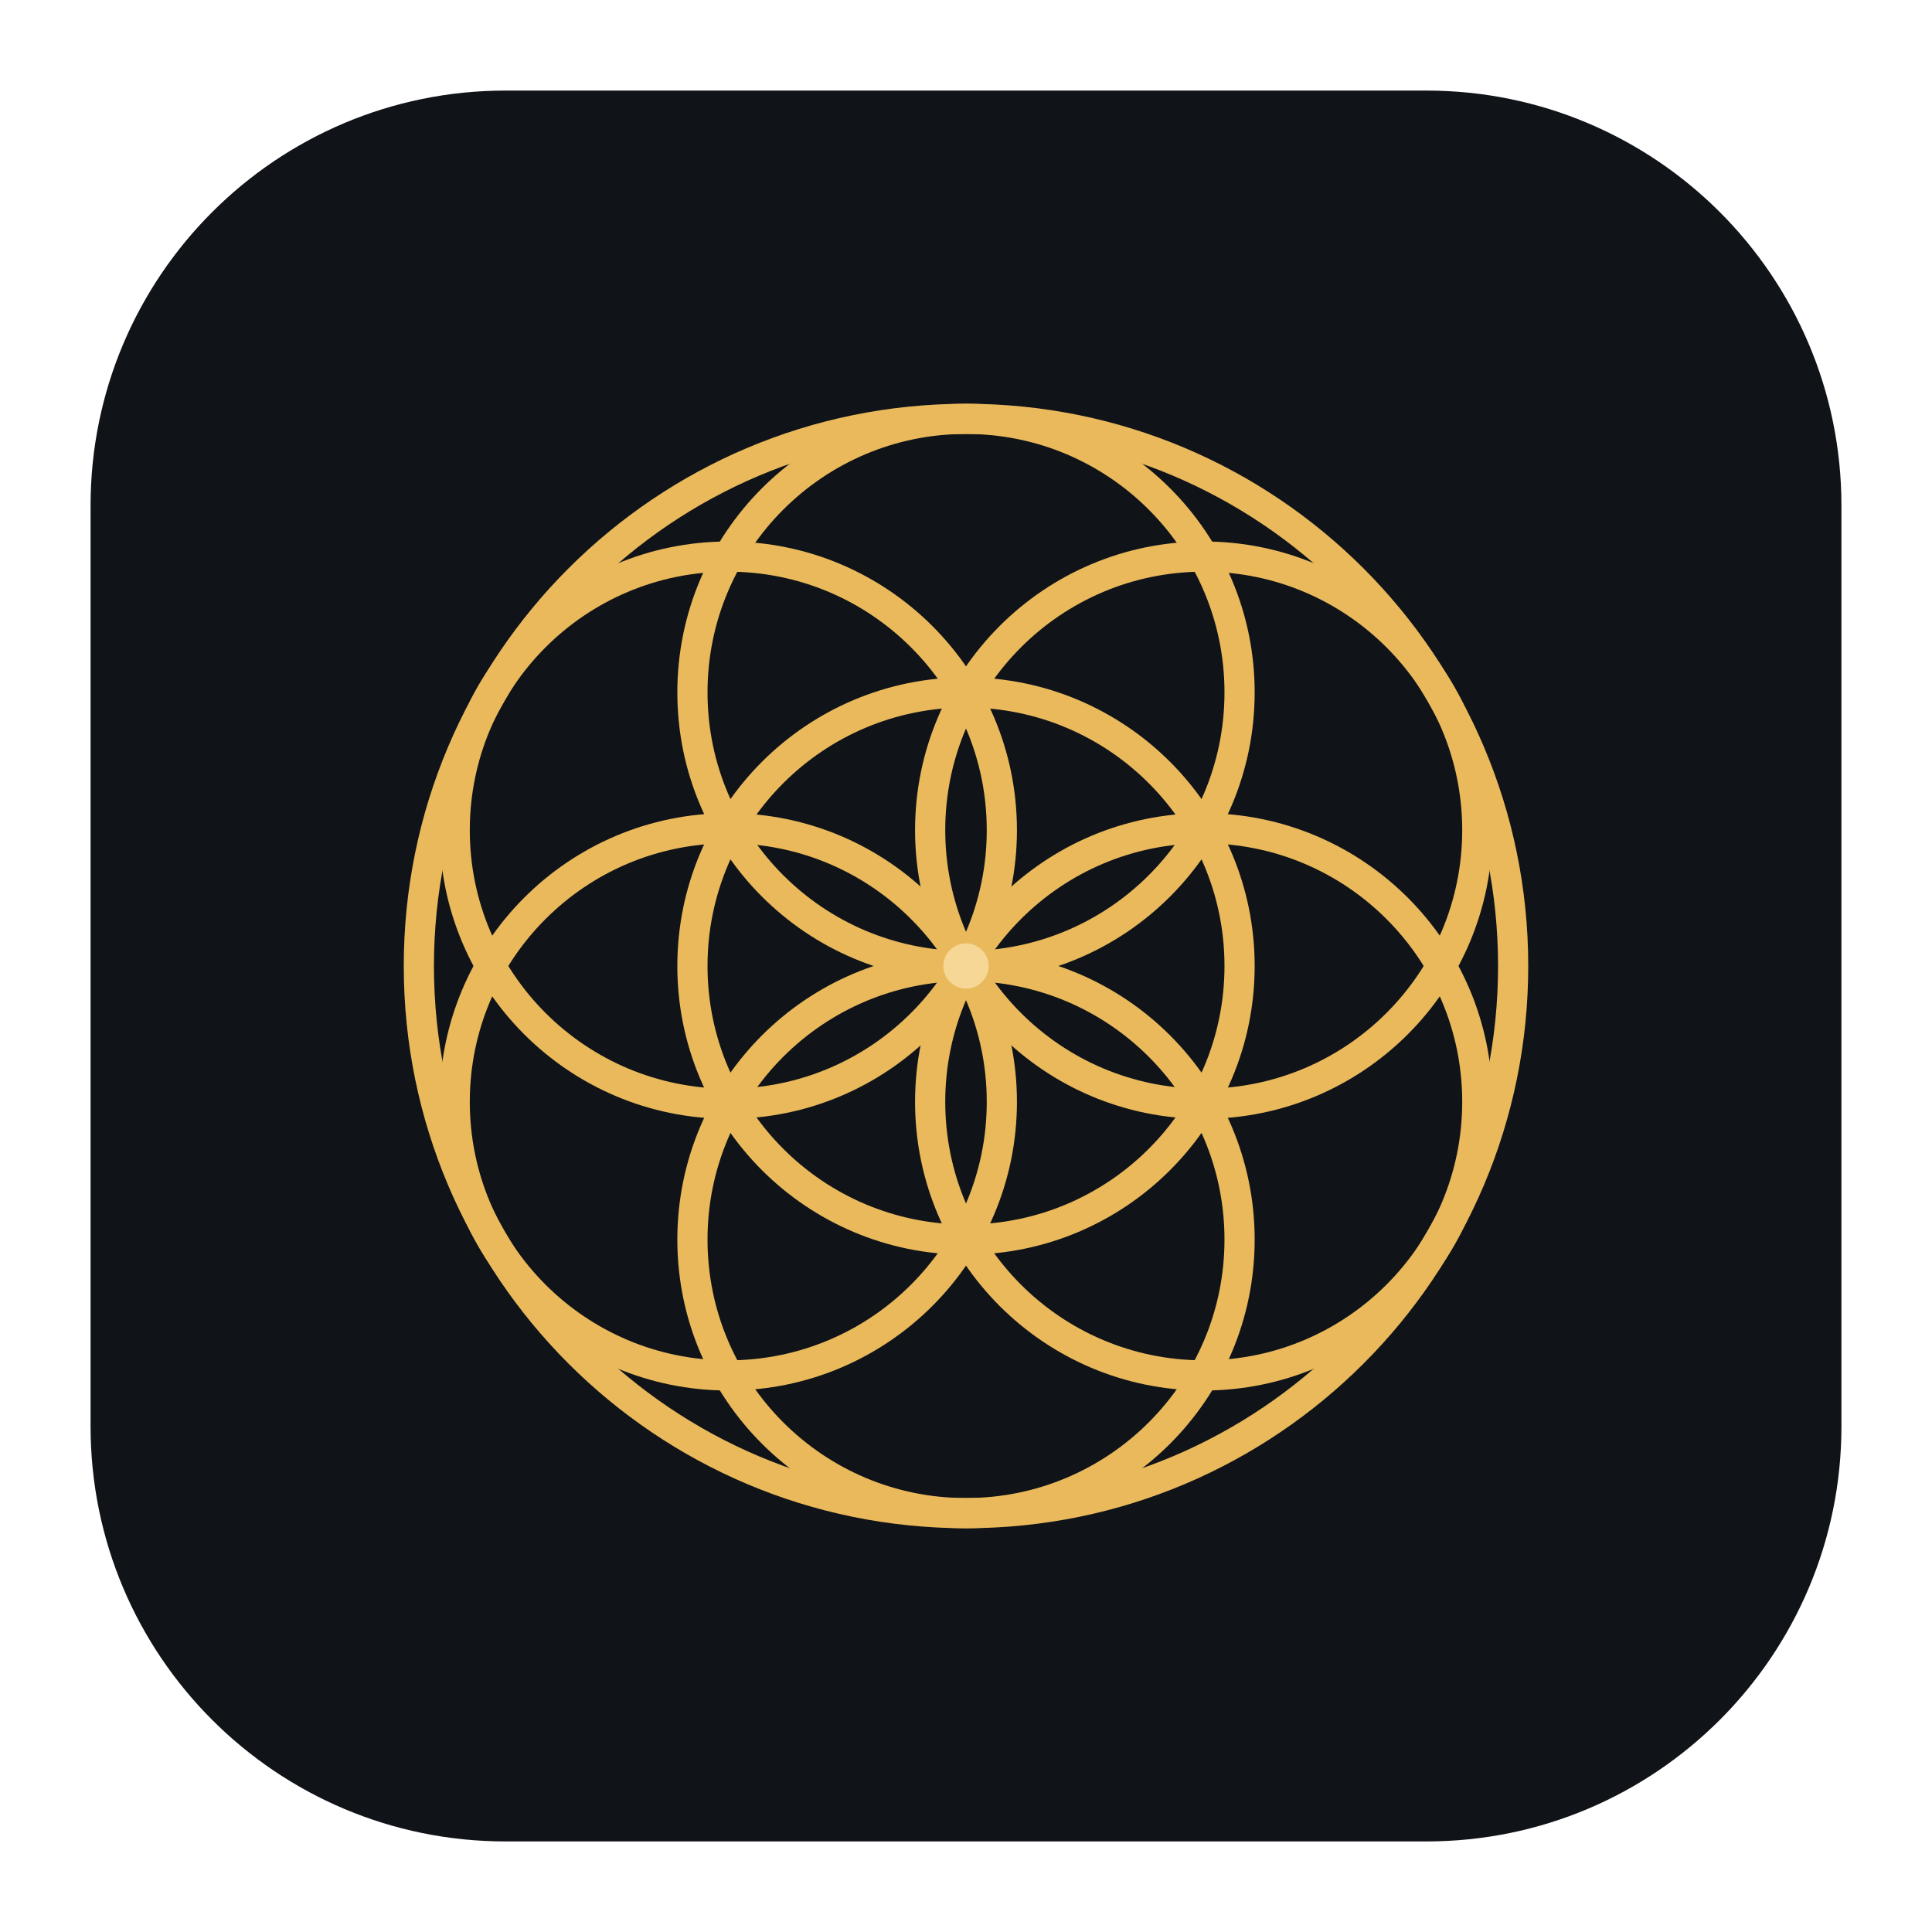
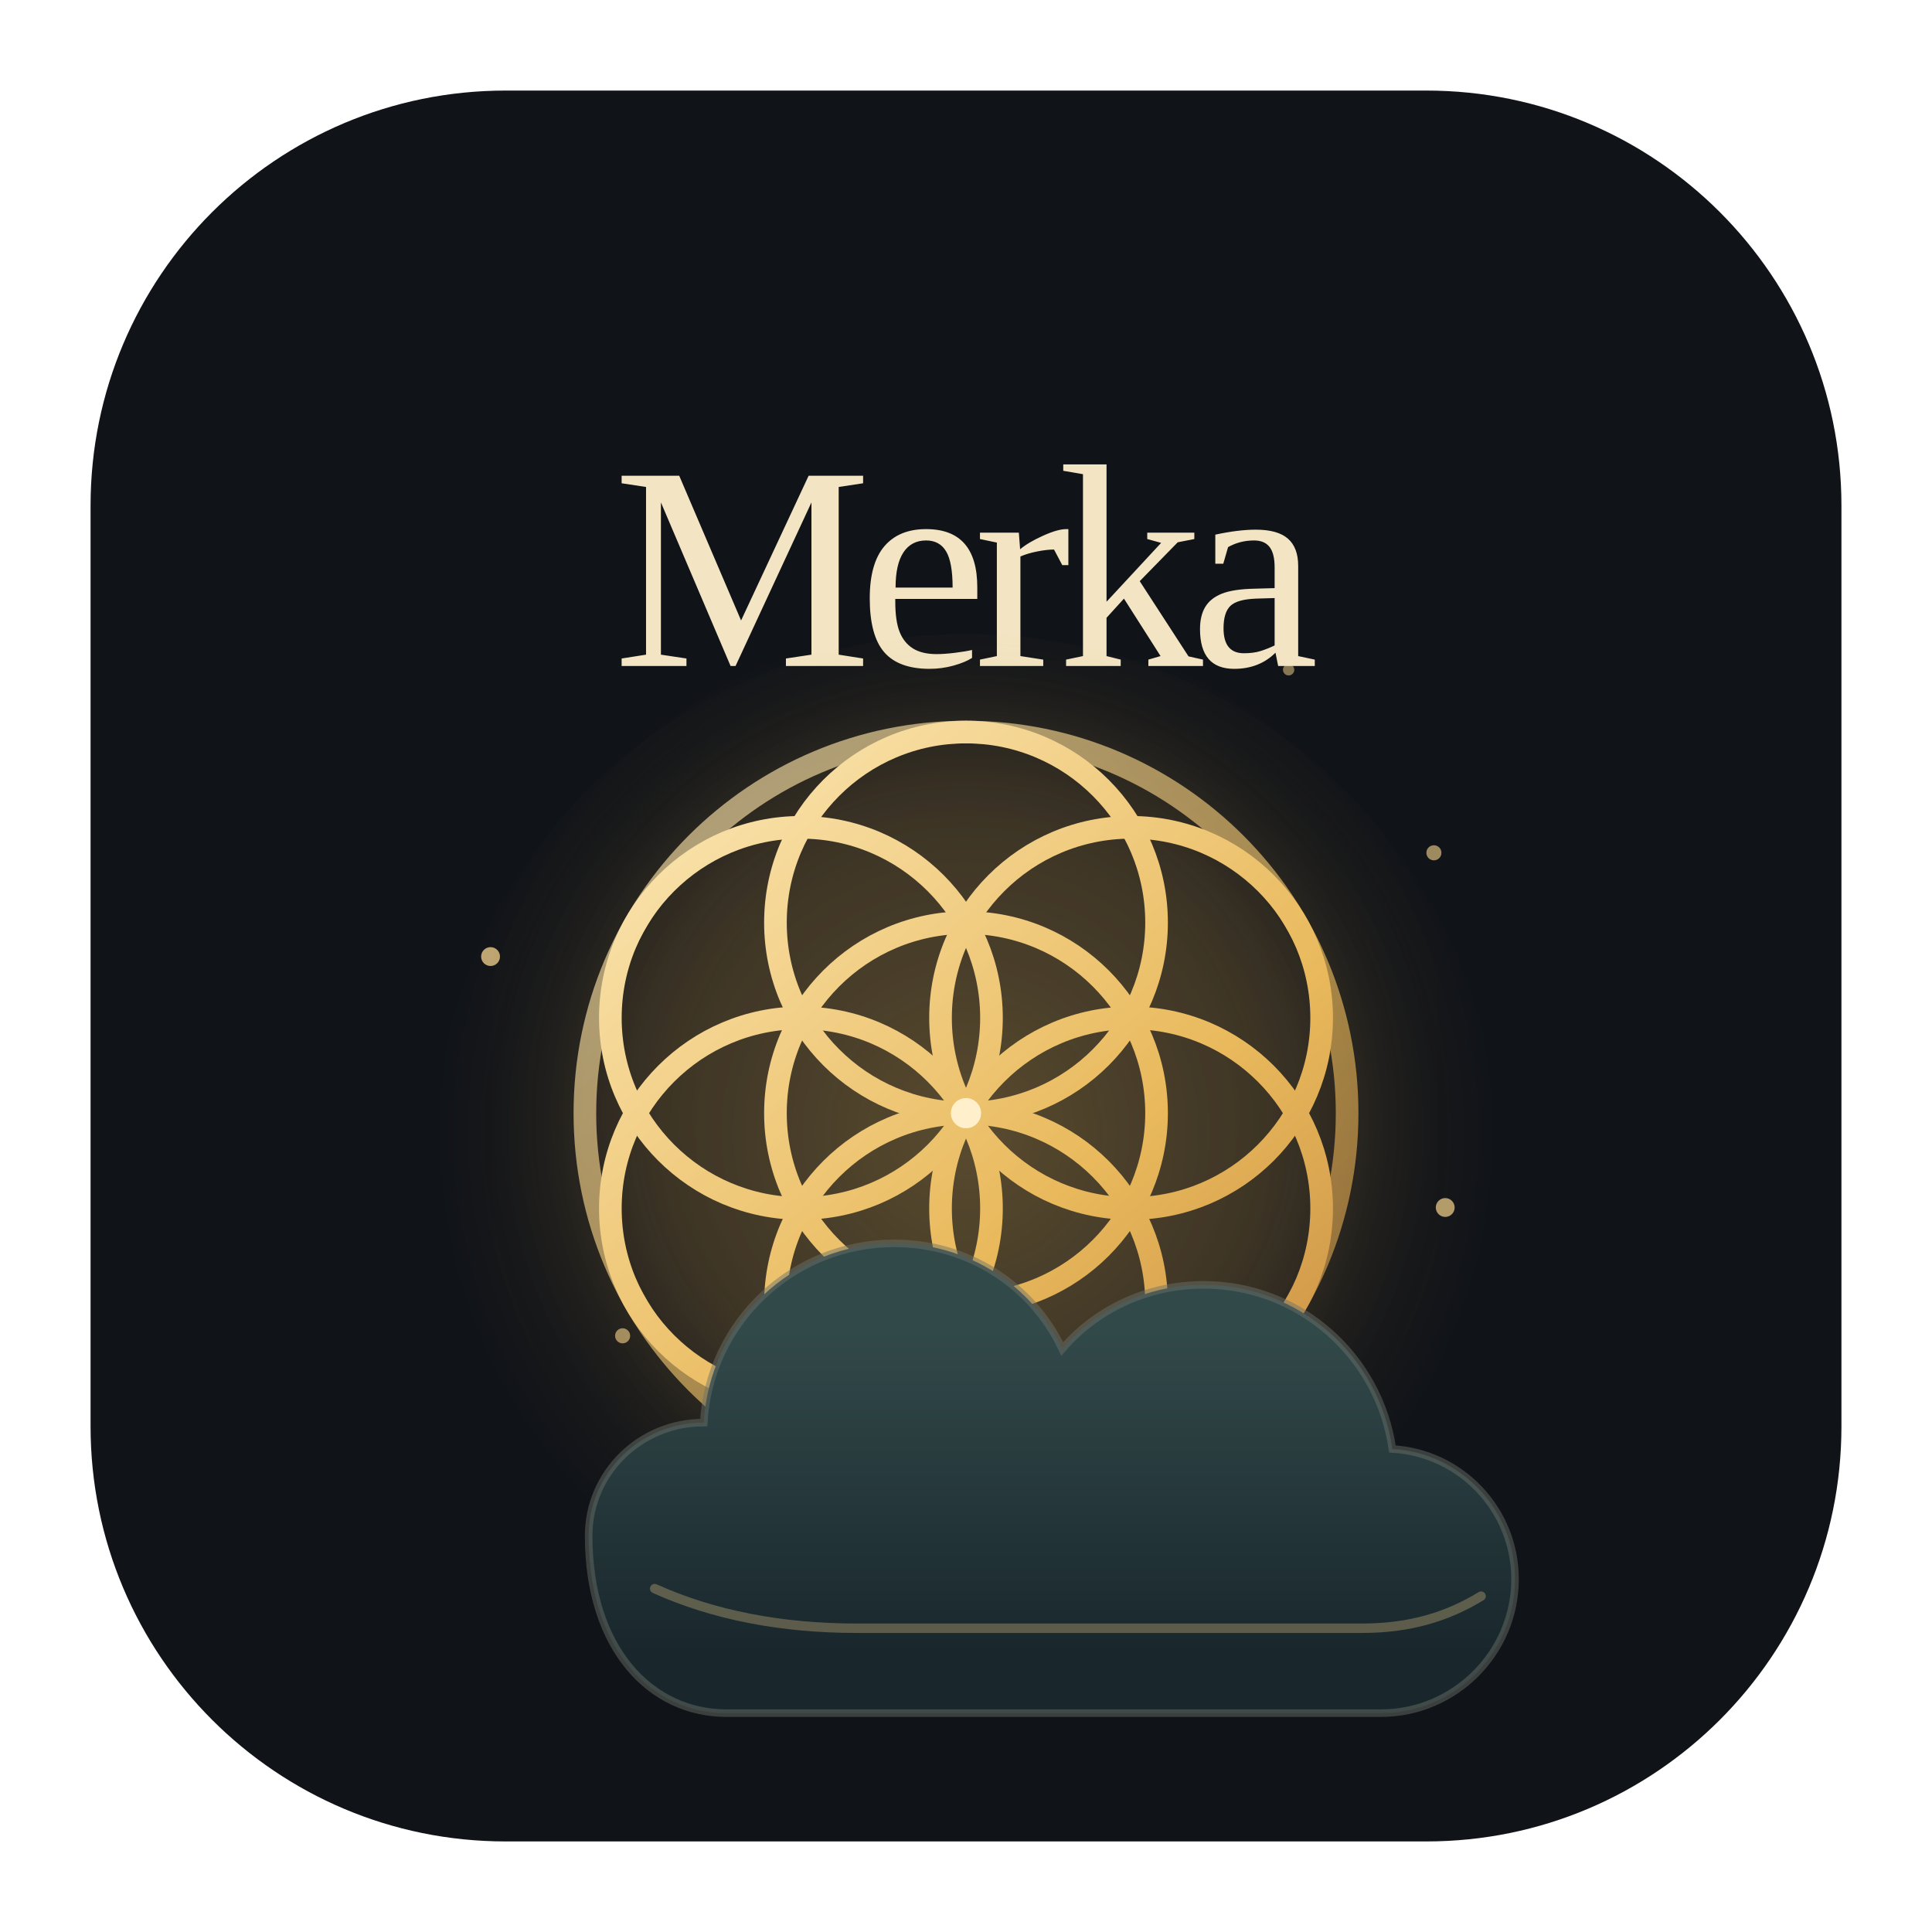
<svg xmlns="http://www.w3.org/2000/svg" width="1024" height="1024" viewBox="0 0 1024 1024">
+   <defs>
+     <linearGradient id="cloud" x1="512" x2="512" y1="704" y2="876" gradientUnits="userSpaceOnUse">
+       <stop stop-color="#32494a" />
+       <stop offset="1" stop-color="#19272c" />
+     </linearGradient>
+     <radialGradient id="aura" cx="0" cy="0" r="1" gradientTransform="matrix(0 283 -283 0 512 600)" gradientUnits="userSpaceOnUse">
+       <stop stop-color="#e9b95c" stop-opacity=".24" />
+       <stop offset=".62" stop-color="#c99445" stop-opacity=".1" />
+       <stop offset="1" stop-color="#c99445" stop-opacity="0" />
+     </radialGradient>
+     <linearGradient id="flower" x1="365" x2="660" y1="450" y2="798" gradientUnits="userSpaceOnUse">
+       <stop stop-color="#f8dfa5" />
+       <stop offset=".58" stop-color="#e9b95c" />
+       <stop offset="1" stop-color="#c99045" />
+     </linearGradient>
+     <filter id="soft-glow" x="262" y="350" width="500" height="500" color-interpolation-filters="sRGB" filterUnits="userSpaceOnUse">
+       <feGaussianBlur stdDeviation="30" />
+     </filter>
+   </defs>
  <rect x="48" y="48" width="928" height="928" rx="220" fill="#101318" />
-   <g fill="none" stroke="#e9b95c" stroke-width="16">
-     <circle cx="512" cy="512" r="290" />
-     <circle cx="512" cy="512" r="145" />
-     <circle cx="512" cy="367" r="145" />
-     <circle cx="638" cy="440" r="145" />
-     <circle cx="638" cy="584" r="145" />
-     <circle cx="512" cy="657" r="145" />
-     <circle cx="386" cy="584" r="145" />
-     <circle cx="386" cy="440" r="145" />
+   <g fill="#e9c987">
+     <circle cx="260" cy="507" r="5" opacity=".8" />
+     <circle cx="760" cy="452" r="4" opacity=".65" />
+     <circle cx="766" cy="640" r="5" opacity=".75" />
+     <circle cx="330" cy="708" r="4" opacity=".65" />
+     <circle cx="683" cy="355" r="3" opacity=".55" />
  </g>
-   <circle cx="512" cy="512" r="12" fill="#f7d795" />
+   <text x="512" y="353" fill="#f3e5c4" font-family="Georgia, 'Times New Roman', serif" font-size="154" font-weight="500" letter-spacing="-7" text-anchor="middle">Merka</text>
+   <ellipse cx="512" cy="614" fill="url(#aura)" rx="282" ry="278" />
+   <circle cx="512" cy="590" r="204" fill="#e9b95c" opacity=".13" filter="url(#soft-glow)" />
+   <g fill="none" stroke="url(#flower)" stroke-width="12">
+     <circle cx="512" cy="590" r="202" opacity=".65" />
+     <circle cx="512" cy="590" r="101" />
+     <circle cx="512" cy="489" r="101" />
+     <circle cx="599.5" cy="539.5" r="101" />
+     <circle cx="599.5" cy="640.5" r="101" />
+     <circle cx="512" cy="691" r="101" />
+     <circle cx="424.5" cy="640.5" r="101" />
+     <circle cx="424.5" cy="539.5" r="101" />
+   </g>
+   <circle cx="512" cy="590" r="8" fill="#fff0cb" />
+   <path d="M312 814c0-33 27-60 61-60 3-53 47-95 101-95 39 0 73 22 89 56 18-21 45-34 75-34 51 0 93 38 100 87 36 2 65 32 65 69 0 39-32 71-71 71H385c-40 0-73-34-73-94Z" fill="url(#cloud)" stroke="#6b7169" stroke-opacity=".48" stroke-width="4" />
+   <path d="M347 842c31 14 67 21 107 21h268c25 0 45-6 63-17" fill="none" stroke="#d7bb82" stroke-linecap="round" stroke-opacity=".35" stroke-width="5" />
</svg>
